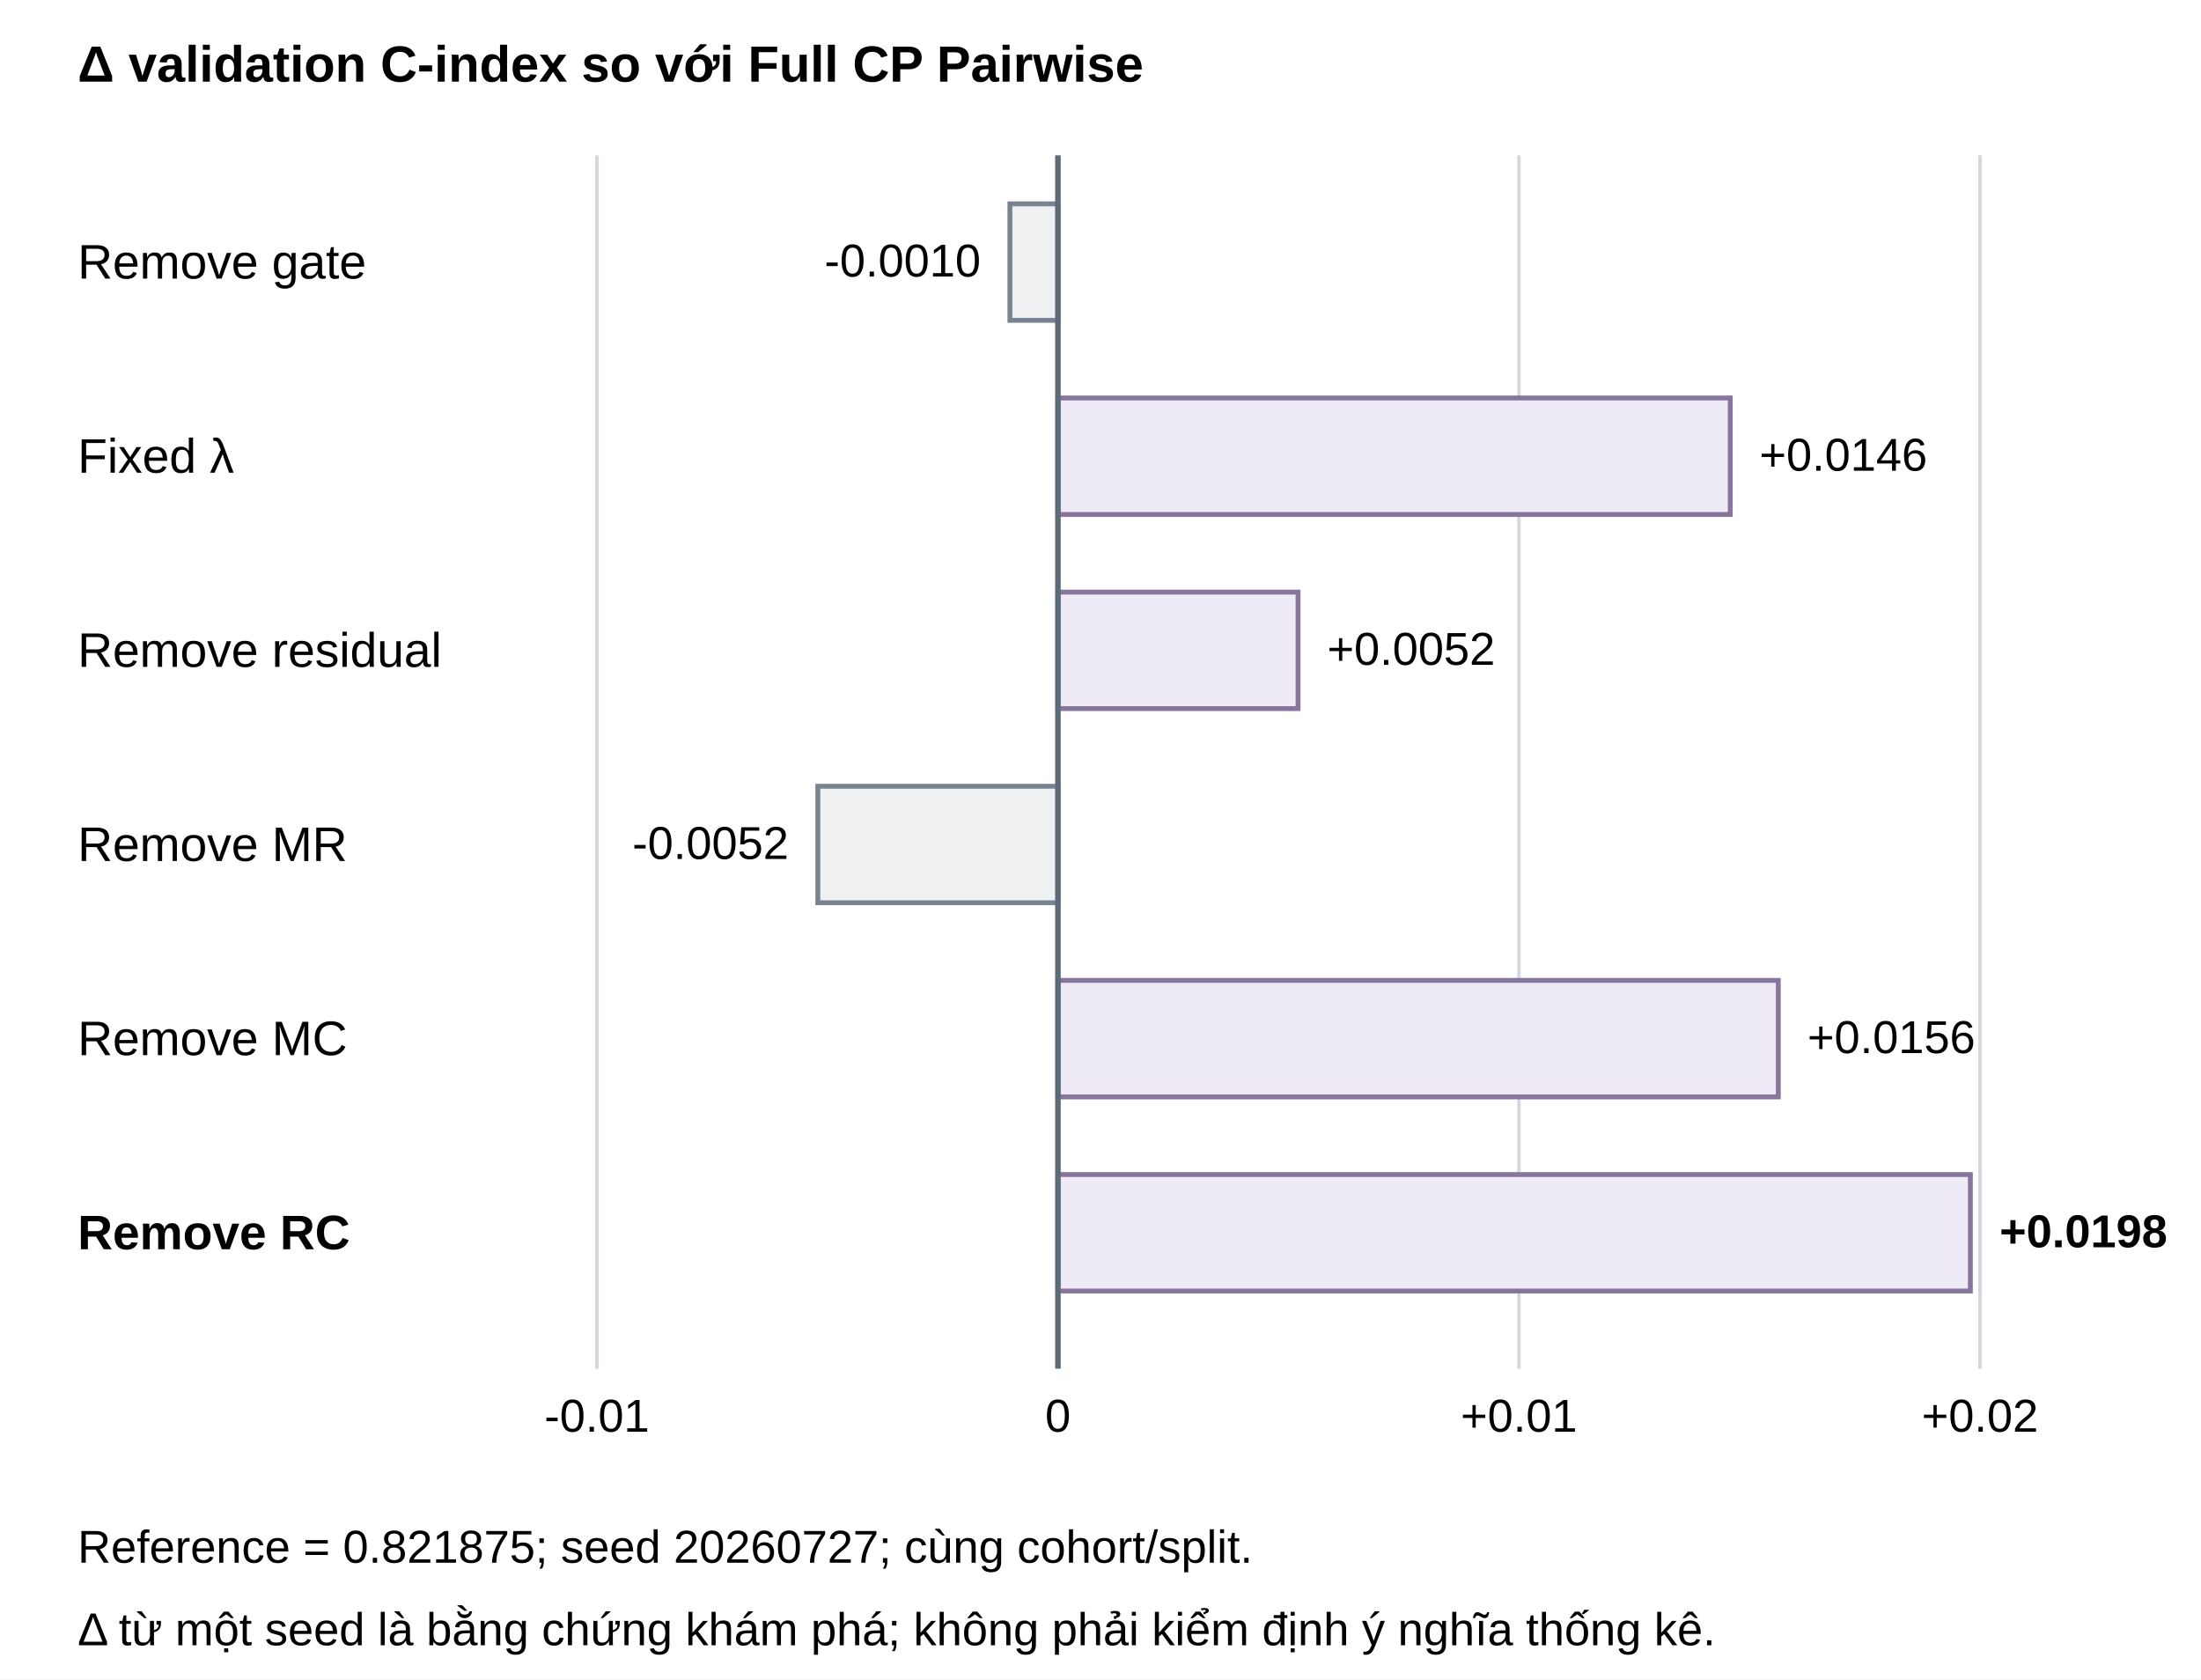
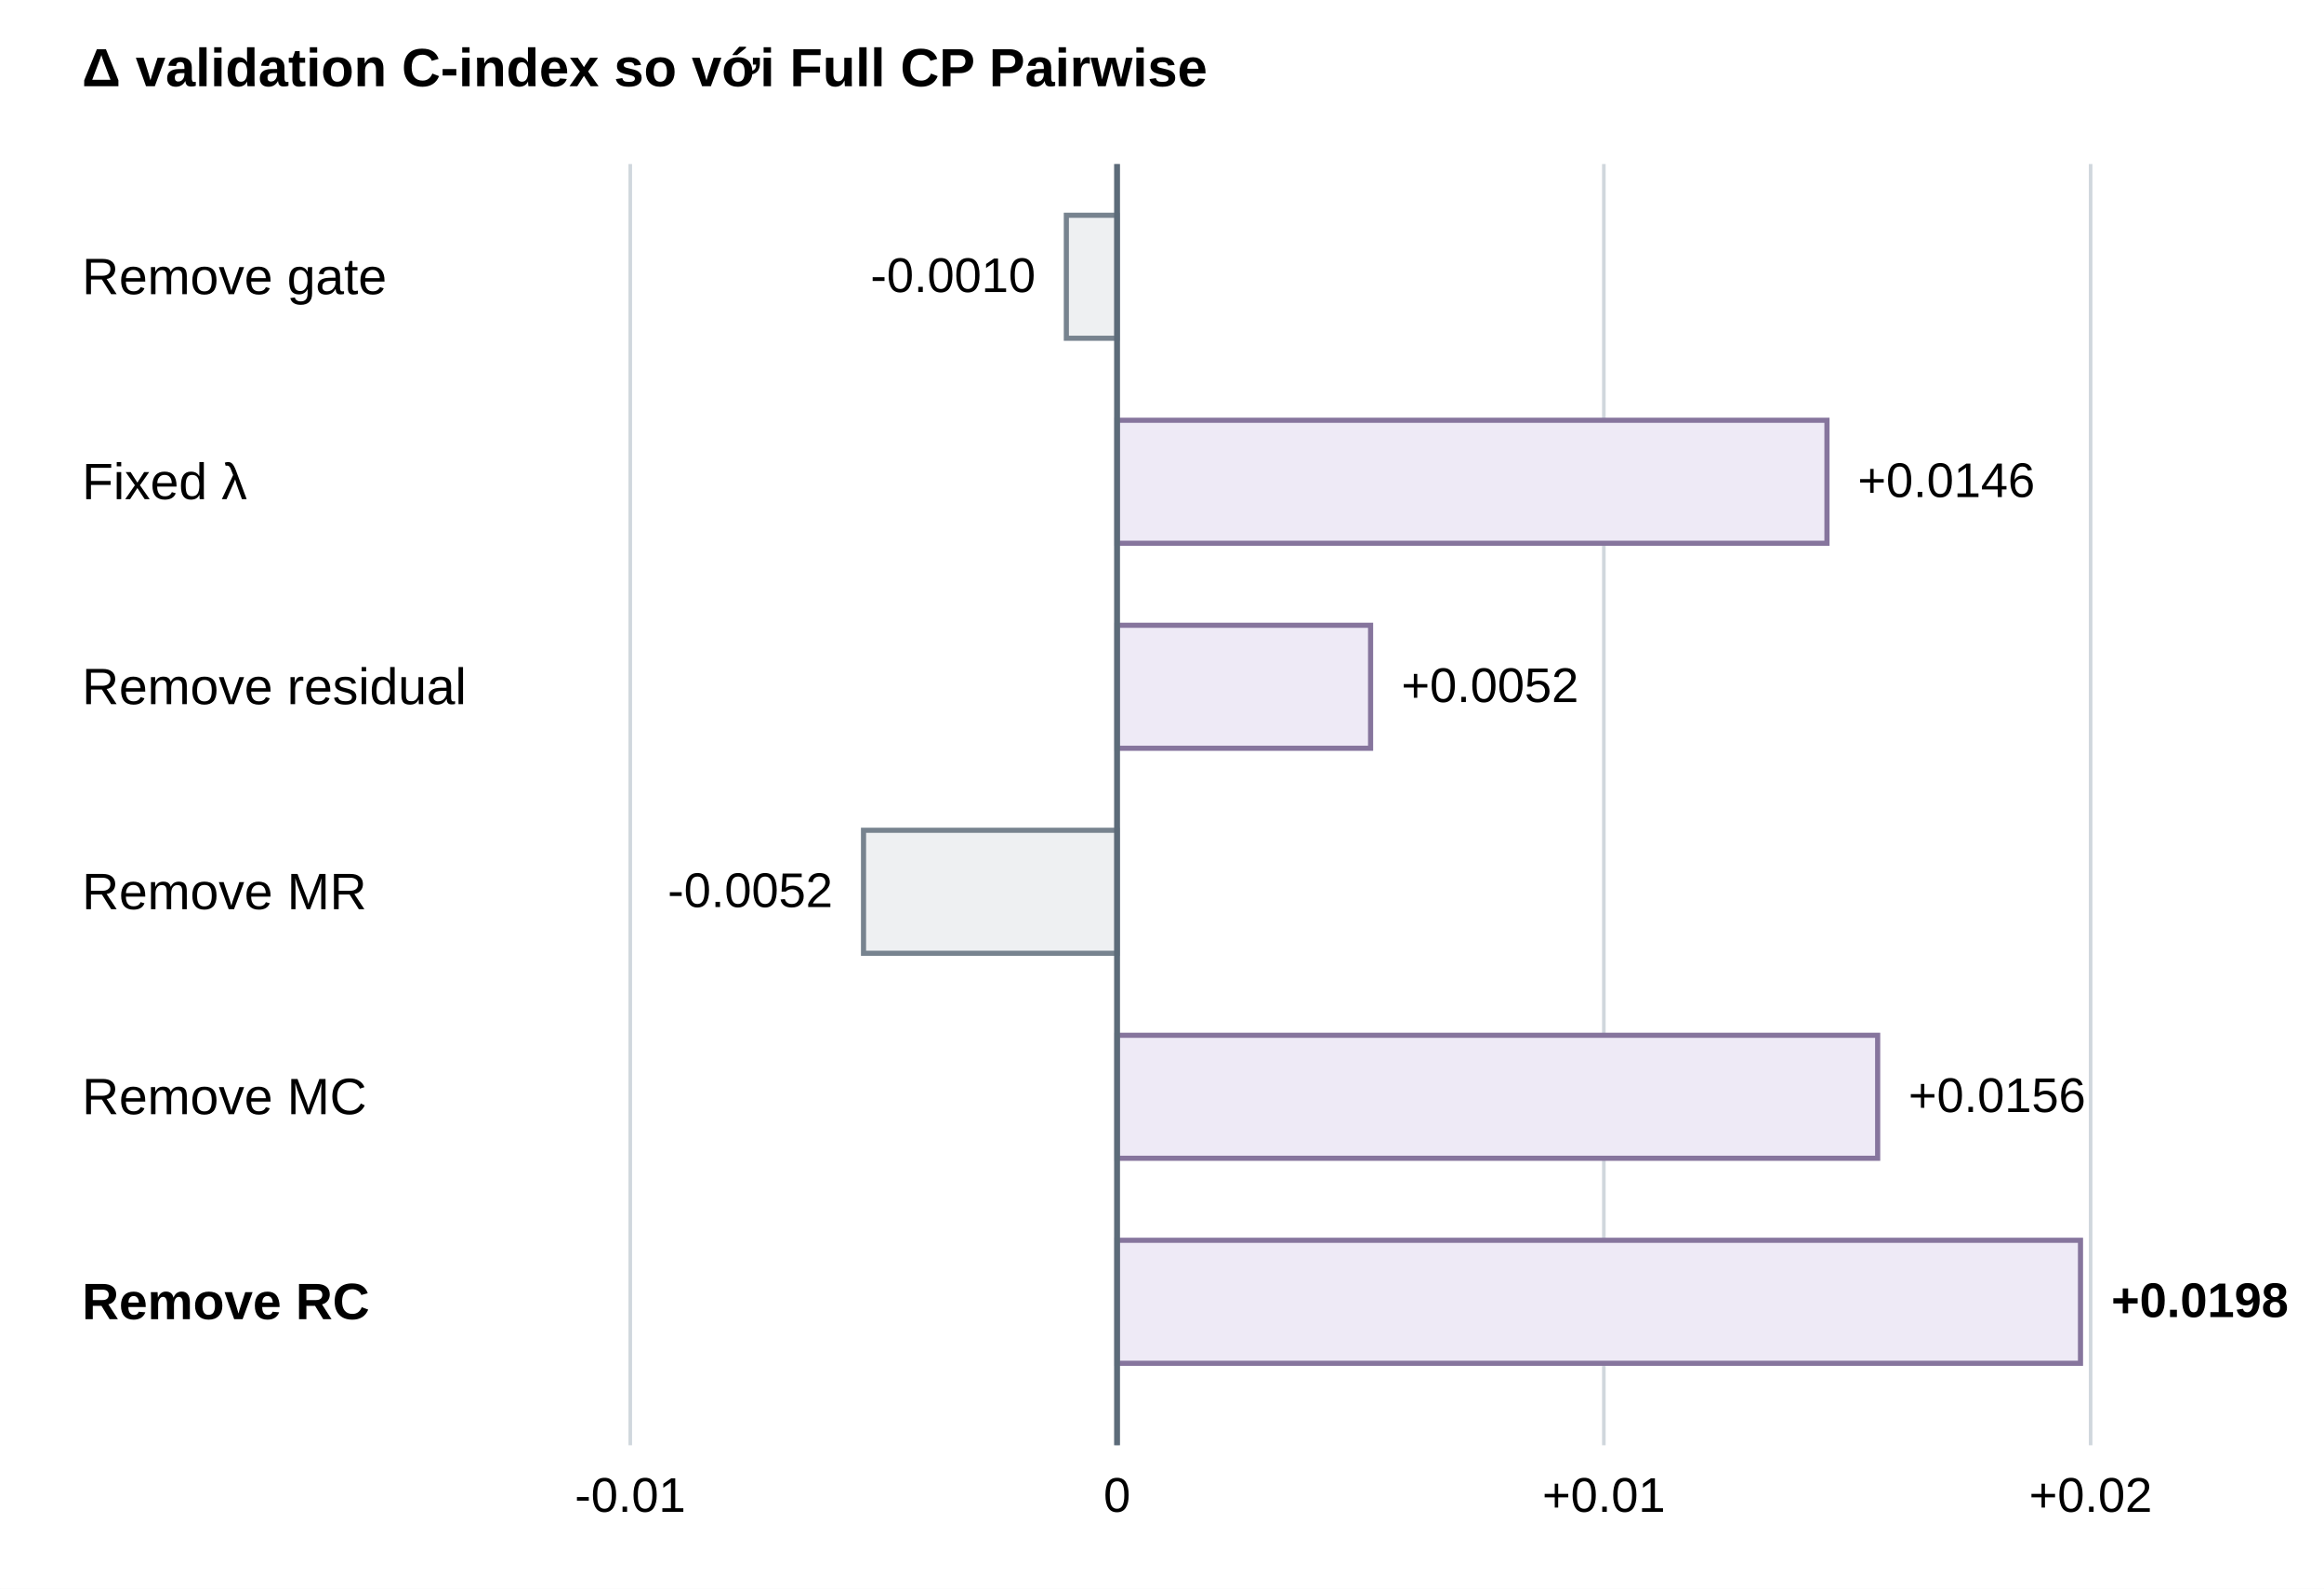
- <svg xmlns="http://www.w3.org/2000/svg" width="160mm" height="122.061mm" viewBox="0 0 453.543 346">
+ <svg xmlns="http://www.w3.org/2000/svg" width="160mm" height="109.361mm" viewBox="0 0 453.543 310">
  <rect width="100%" height="100%" fill="white" />
  <text x="16" y="16.82" font-family="Arial, DejaVu Sans, sans-serif" font-size="10.5" font-weight="700" text-anchor="start" fill="#000000">Δ validation C-index so với Full CP Pairwise</text>
  <polyline points="123.0,32 123.0,282" fill="none" stroke="#D0D7DD" stroke-width="0.7" stroke-linejoin="round" />
  <text x="123.0" y="294.98" font-family="Arial, DejaVu Sans, sans-serif" font-size="9.5" font-weight="400" text-anchor="middle" fill="#000000">-0.01</text>
  <polyline points="218,32 218,282" fill="none" stroke="#D0D7DD" stroke-width="0.7" stroke-linejoin="round" />
  <text x="218" y="294.98" font-family="Arial, DejaVu Sans, sans-serif" font-size="9.5" font-weight="400" text-anchor="middle" fill="#000000">0</text>
  <polyline points="313.0,32 313.0,282" fill="none" stroke="#D0D7DD" stroke-width="0.7" stroke-linejoin="round" />
  <text x="313.0" y="294.98" font-family="Arial, DejaVu Sans, sans-serif" font-size="9.5" font-weight="400" text-anchor="middle" fill="#000000">+0.01</text>
  <polyline points="408.0,32 408.0,282" fill="none" stroke="#D0D7DD" stroke-width="0.7" stroke-linejoin="round" />
  <text x="408.0" y="294.98" font-family="Arial, DejaVu Sans, sans-serif" font-size="9.5" font-weight="400" text-anchor="middle" fill="#000000">+0.02</text>
  <text x="16" y="57.4" font-family="Arial, DejaVu Sans, sans-serif" font-size="10" font-weight="400" text-anchor="start" fill="#000000">Remove gate</text>
  <rect x="208.104" y="42" width="9.896" height="24" rx="0" fill="#EEF0F2" stroke="#77838F" stroke-width="1" />
  <text x="213.052" y="57.515" font-family="Arial, DejaVu Sans, sans-serif" font-size="9.5" font-weight="700" text-anchor="middle" fill="#000000" />
  <text x="202.104" y="56.98" font-family="Arial, DejaVu Sans, sans-serif" font-size="9.5" font-weight="400" text-anchor="end" fill="#000000">-0.0010</text>
  <text x="16" y="97.4" font-family="Arial, DejaVu Sans, sans-serif" font-size="10" font-weight="400" text-anchor="start" fill="#000000">Fixed λ</text>
  <rect x="218" y="82" width="138.542" height="24" rx="0" fill="#EEEAF6" stroke="#86759D" stroke-width="1" />
  <text x="287.271" y="97.515" font-family="Arial, DejaVu Sans, sans-serif" font-size="9.5" font-weight="700" text-anchor="middle" fill="#000000" />
  <text x="362.542" y="96.98" font-family="Arial, DejaVu Sans, sans-serif" font-size="9.5" font-weight="400" text-anchor="start" fill="#000000">+0.0146</text>
  <text x="16" y="137.4" font-family="Arial, DejaVu Sans, sans-serif" font-size="10" font-weight="400" text-anchor="start" fill="#000000">Remove residual</text>
  <rect x="218" y="122" width="49.479" height="24" rx="0" fill="#EEEAF6" stroke="#86759D" stroke-width="1" />
  <text x="242.74" y="137.515" font-family="Arial, DejaVu Sans, sans-serif" font-size="9.5" font-weight="700" text-anchor="middle" fill="#000000" />
  <text x="273.479" y="136.98" font-family="Arial, DejaVu Sans, sans-serif" font-size="9.5" font-weight="400" text-anchor="start" fill="#000000">+0.0052</text>
  <text x="16" y="177.4" font-family="Arial, DejaVu Sans, sans-serif" font-size="10" font-weight="400" text-anchor="start" fill="#000000">Remove MR</text>
  <rect x="168.521" y="162" width="49.479" height="24" rx="0" fill="#EEF0F2" stroke="#77838F" stroke-width="1" />
  <text x="193.26" y="177.515" font-family="Arial, DejaVu Sans, sans-serif" font-size="9.5" font-weight="700" text-anchor="middle" fill="#000000" />
  <text x="162.521" y="176.98" font-family="Arial, DejaVu Sans, sans-serif" font-size="9.5" font-weight="400" text-anchor="end" fill="#000000">-0.0052</text>
  <text x="16" y="217.4" font-family="Arial, DejaVu Sans, sans-serif" font-size="10" font-weight="400" text-anchor="start" fill="#000000">Remove MC</text>
  <rect x="218" y="202" width="148.438" height="24" rx="0" fill="#EEEAF6" stroke="#86759D" stroke-width="1" />
  <text x="292.219" y="217.515" font-family="Arial, DejaVu Sans, sans-serif" font-size="9.5" font-weight="700" text-anchor="middle" fill="#000000" />
  <text x="372.438" y="216.98" font-family="Arial, DejaVu Sans, sans-serif" font-size="9.5" font-weight="400" text-anchor="start" fill="#000000">+0.0156</text>
  <text x="16" y="257.4" font-family="Arial, DejaVu Sans, sans-serif" font-size="10" font-weight="700" text-anchor="start" fill="#000000">Remove RC</text>
  <rect x="218" y="242" width="188.021" height="24" rx="0" fill="#EEEAF6" stroke="#86759D" stroke-width="1" />
  <text x="312.01" y="257.515" font-family="Arial, DejaVu Sans, sans-serif" font-size="9.5" font-weight="700" text-anchor="middle" fill="#000000" />
  <text x="412.021" y="256.98" font-family="Arial, DejaVu Sans, sans-serif" font-size="9.5" font-weight="700" text-anchor="start" fill="#000000">+0.0198</text>
  <polyline points="218,32 218,282" fill="none" stroke="#5C6B79" stroke-width="1.15" stroke-linejoin="round" />
-   <text x="16" y="321.98" font-family="Arial, DejaVu Sans, sans-serif" font-size="9.5" font-weight="400" text-anchor="start" fill="#000000">Reference = 0.821875; seed 20260727; cùng cohort/split.</text>
-   <text x="16" y="338.98" font-family="Arial, DejaVu Sans, sans-serif" font-size="9.5" font-weight="400" text-anchor="start" fill="#000000">Δ từ một seed là bằng chứng khám phá; không phải kiểm định ý nghĩa thống kê.</text>
</svg>
